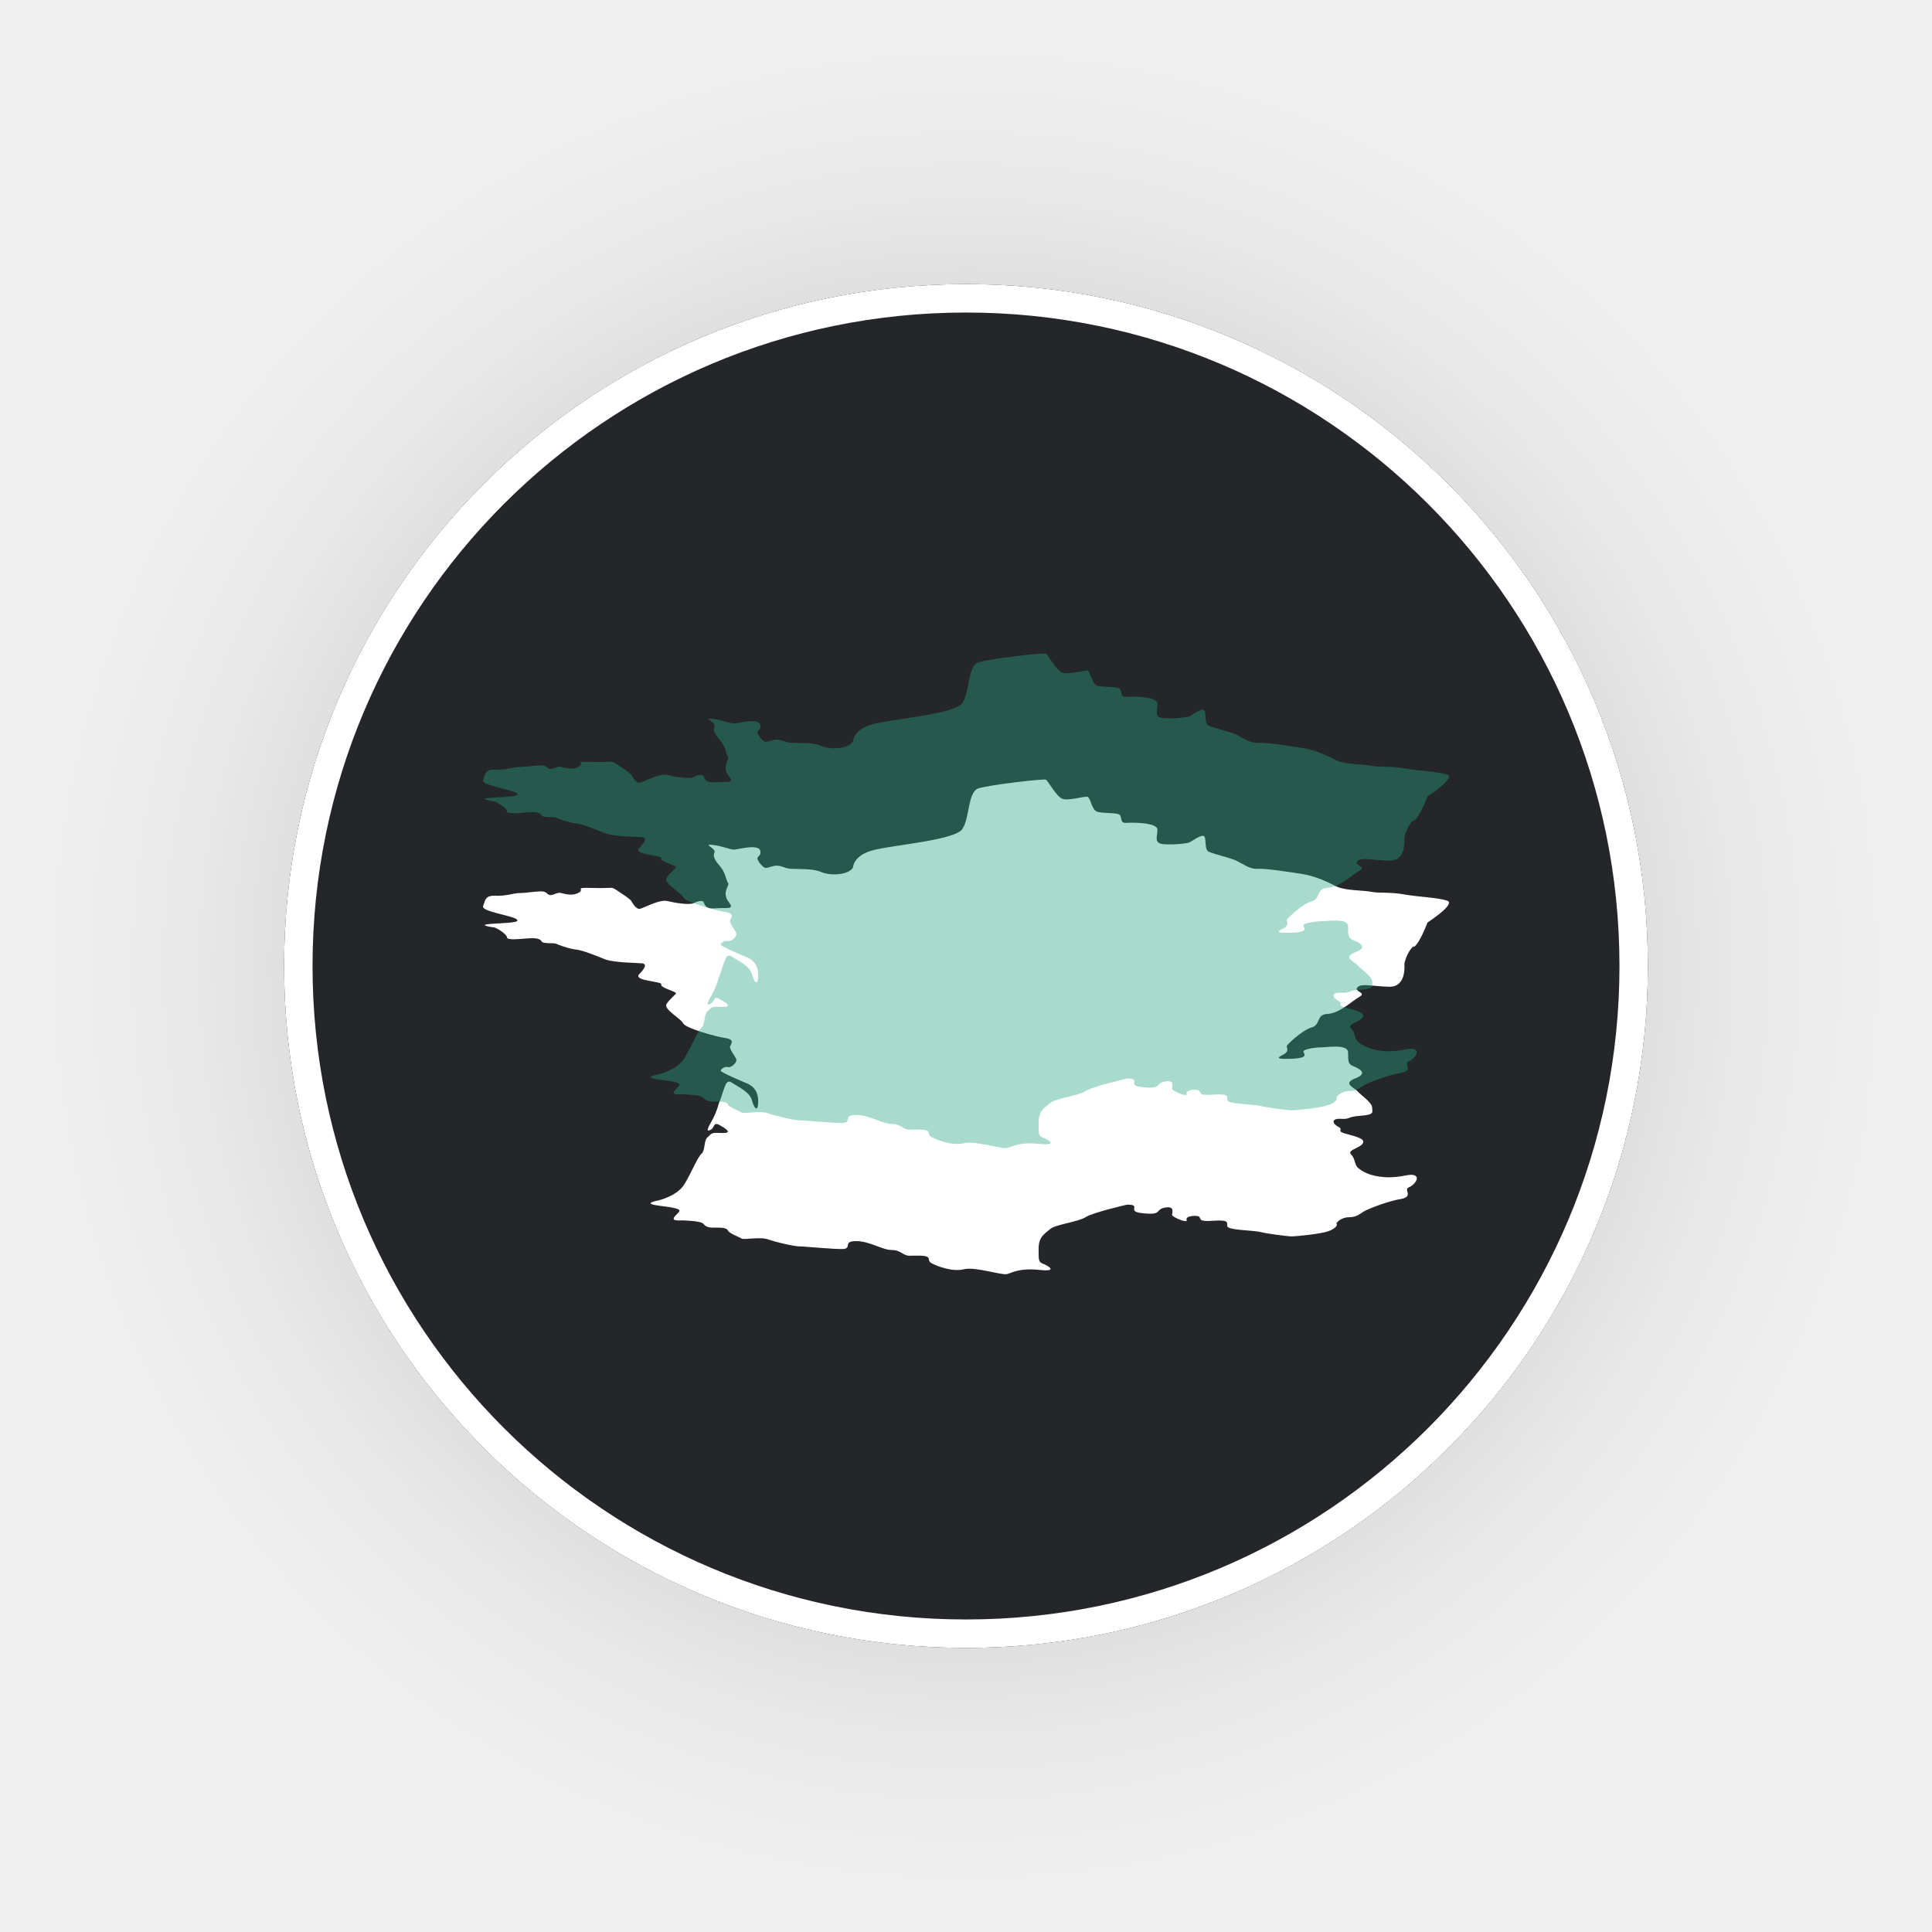
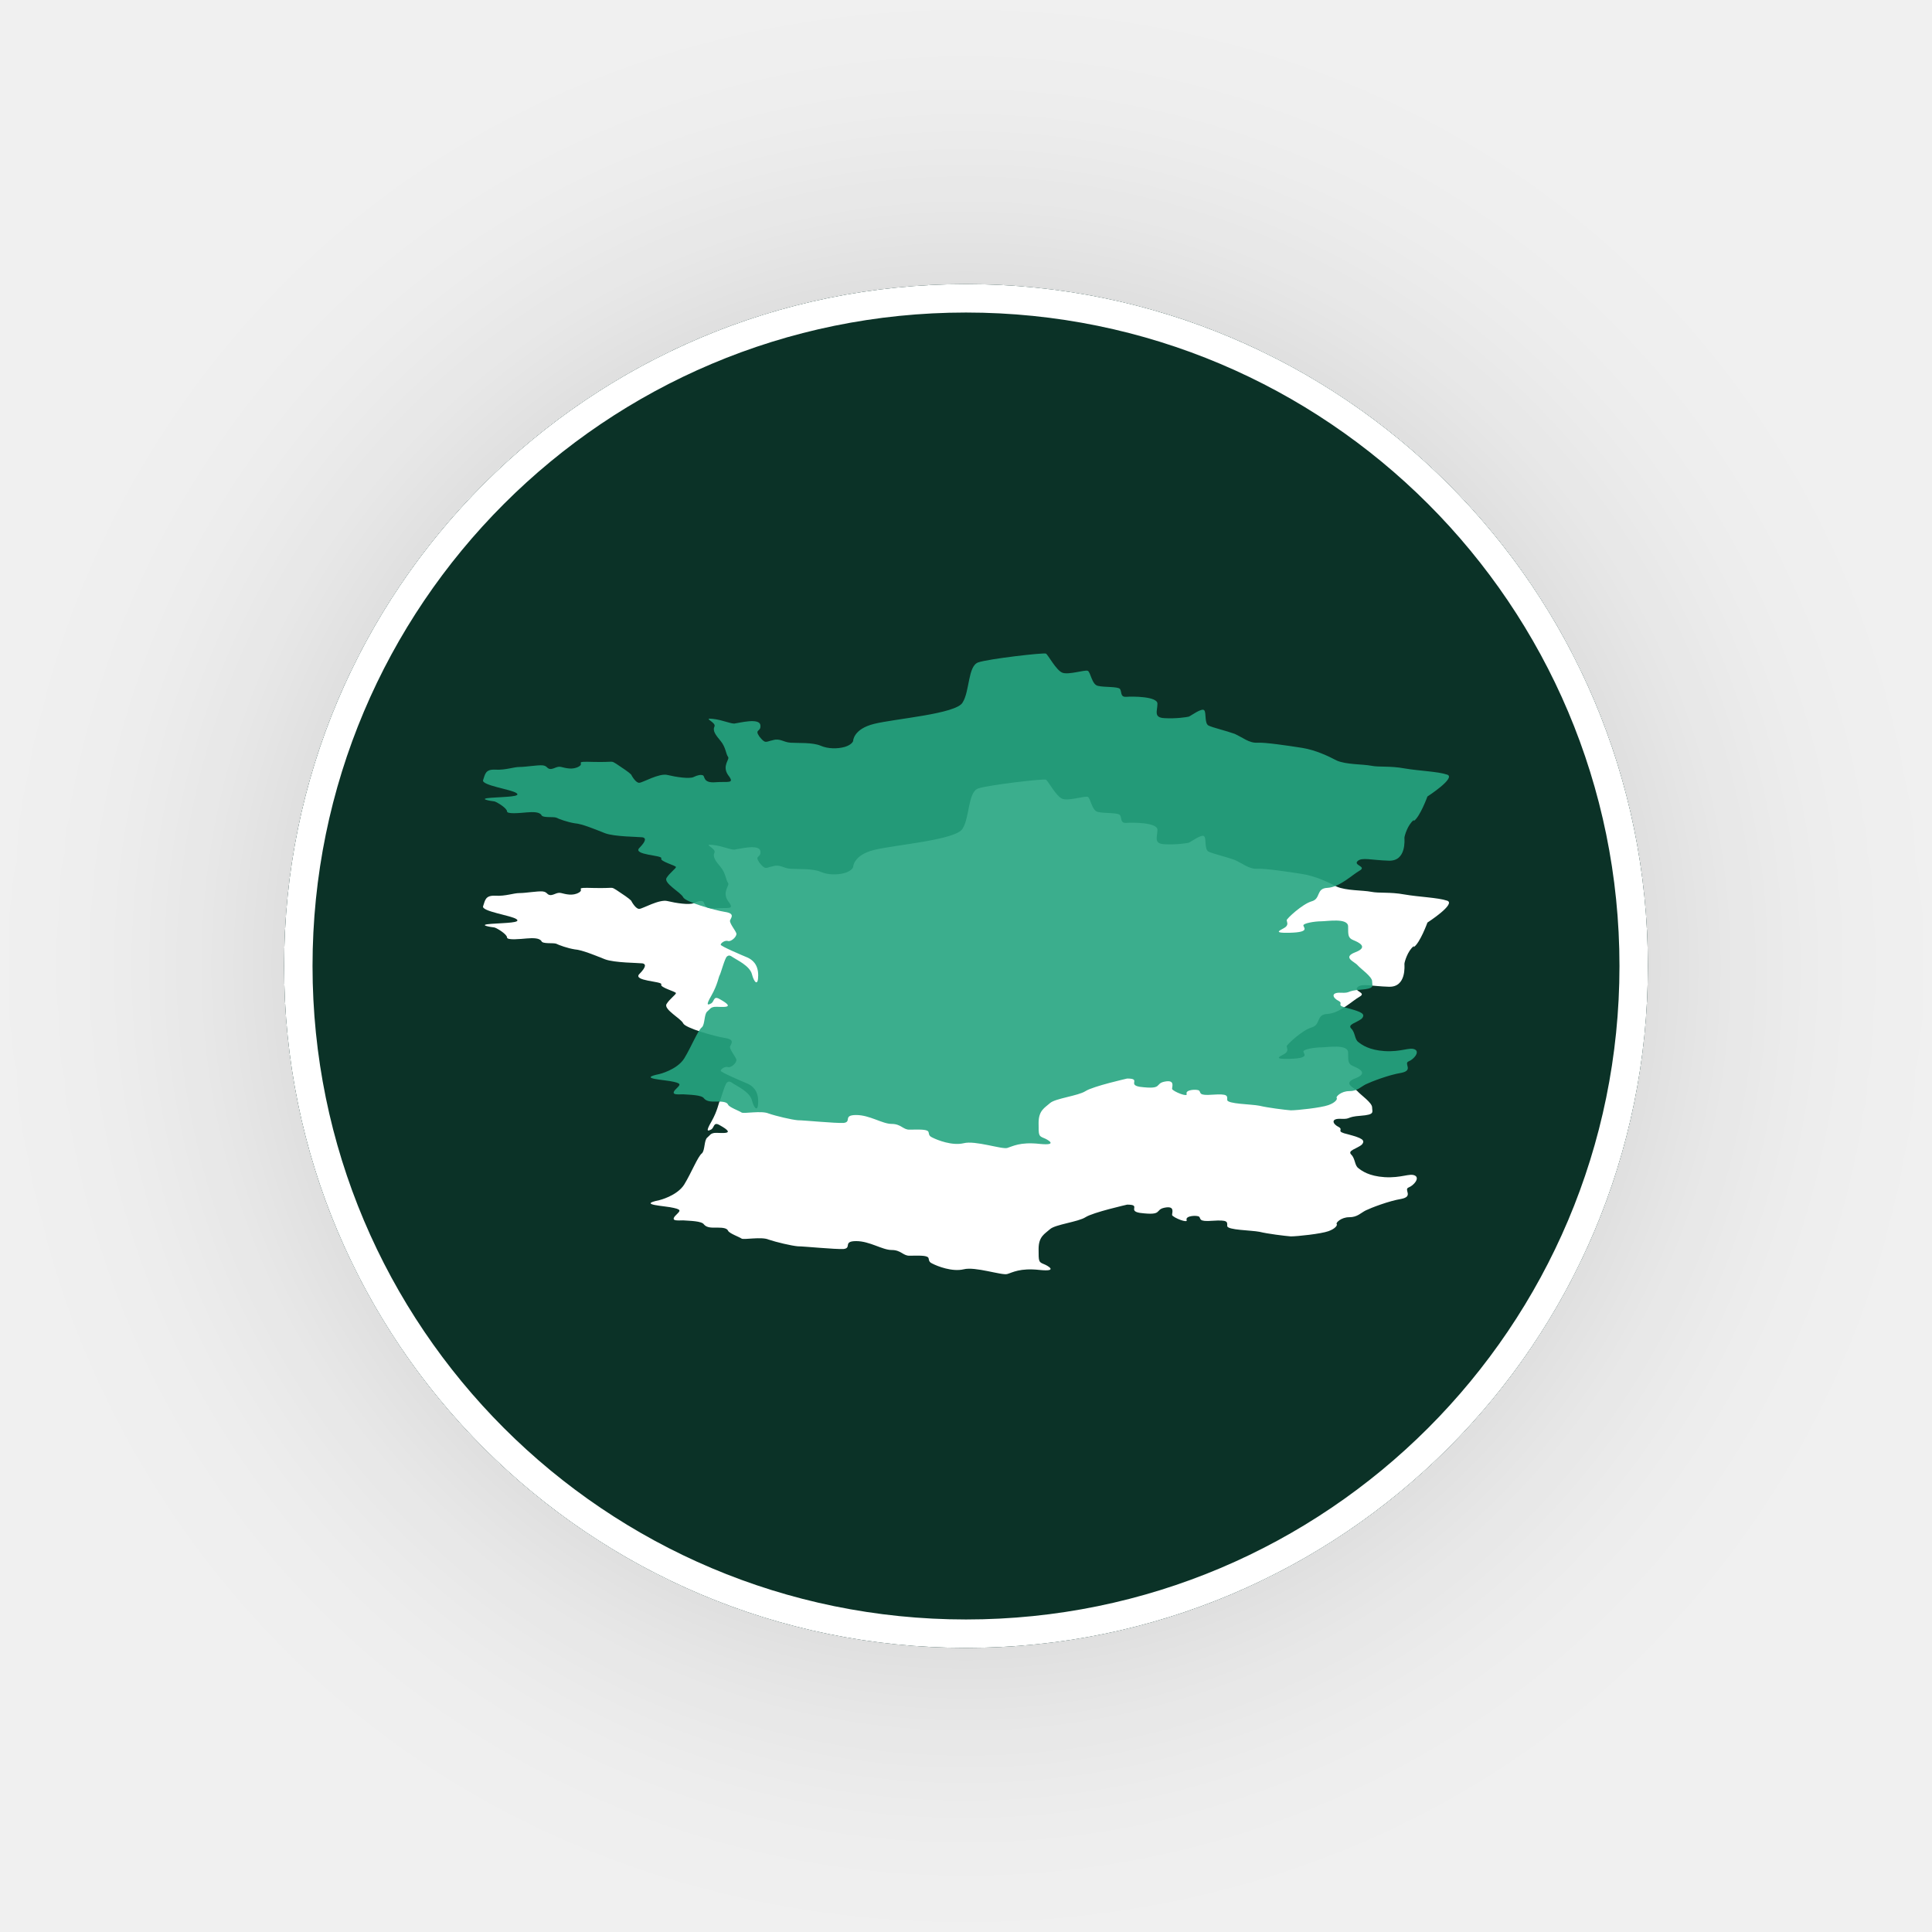
<svg xmlns="http://www.w3.org/2000/svg" width="68" height="68" viewBox="0 0 68 68" fill="none">
-   <g filter="url(#filter0_d_1008_71985)">
+   <g id="Btn comparer" filter="url(#filter0_d_1462_8184)">
    <rect x="10" y="10" width="48" height="48" rx="24" fill="#788089" />
-     <rect x="10" y="10" width="48" height="48" rx="24" fill="black" fill-opacity="0.7" />
+     <rect x="10" y="10" width="48" height="48" rx="24" fill="#0B3227" />
    <rect x="10.5" y="10.5" width="47" height="47" rx="23.5" stroke="white" />
-     <path d="M49.762 33.299C49.543 33.464 49.431 33.867 49.431 33.925C49.431 33.983 49.507 34.753 48.881 34.73C48.259 34.712 47.928 34.601 47.78 34.748C47.632 34.896 48.111 34.932 47.856 35.079C47.597 35.222 47.158 35.665 46.715 35.688C46.313 35.706 46.496 36.072 46.165 36.162C45.838 36.256 45.288 36.77 45.288 36.824C45.288 36.878 45.36 36.972 45.248 37.066C45.14 37.16 44.697 37.285 45.395 37.267C46.129 37.249 45.874 37.084 45.874 37.008C45.874 36.931 46.277 36.864 46.496 36.864C46.715 36.864 47.449 36.735 47.449 37.048C47.449 37.361 47.449 37.45 47.632 37.526C47.816 37.603 48.183 37.768 47.708 37.952C47.23 38.135 47.673 38.283 47.78 38.408C47.892 38.538 48.294 38.81 48.294 38.976C48.294 39.142 48.406 39.231 47.892 39.271C47.377 39.307 47.561 39.397 47.194 39.379C46.827 39.361 46.899 39.562 47.122 39.669C47.306 39.777 46.975 39.817 47.449 39.925C47.928 40.054 48.075 40.126 47.928 40.291C47.744 40.439 47.413 40.493 47.561 40.64C47.708 40.788 47.673 41.025 47.816 41.119C47.928 41.209 48.183 41.397 48.733 41.432C49.324 41.468 49.614 41.285 49.798 41.374C49.981 41.464 49.762 41.723 49.578 41.795C49.395 41.871 49.762 42.108 49.324 42.197C48.881 42.269 48.259 42.511 48.075 42.6C47.892 42.689 47.78 42.842 47.489 42.842C47.198 42.842 47.011 43.043 47.046 43.079C47.082 43.114 47.011 43.244 46.755 43.334C46.496 43.428 45.655 43.517 45.431 43.517C45.212 43.499 44.626 43.428 44.331 43.356C44.04 43.298 43.194 43.298 43.194 43.15C43.194 43.003 43.23 42.931 42.68 42.967C42.17 43.007 42.277 42.895 42.206 42.824C42.129 42.766 41.727 42.788 41.763 42.931C41.839 43.079 41.288 42.855 41.253 42.766C41.253 42.672 41.36 42.434 40.993 42.506C40.626 42.578 40.957 42.797 40.116 42.689C39.673 42.613 40.188 42.399 39.673 42.399C39.673 42.399 38.465 42.672 38.206 42.842C37.951 43.007 37.141 43.096 36.958 43.262C36.774 43.428 36.555 43.517 36.555 43.96C36.555 44.403 36.555 44.416 36.738 44.492C36.85 44.533 37.289 44.77 36.591 44.698C35.897 44.622 35.638 44.788 35.454 44.841C35.271 44.9 34.318 44.569 33.915 44.676C33.513 44.77 32.998 44.569 32.815 44.474C32.631 44.398 32.739 44.273 32.631 44.233C32.52 44.179 32.229 44.197 32.005 44.197C31.781 44.197 31.714 43.996 31.383 43.996C31.052 43.996 30.614 43.683 30.135 43.683C29.656 43.683 29.987 43.924 29.696 43.96C29.401 43.978 28.3 43.866 28.081 43.866C27.862 43.848 27.312 43.718 27.052 43.629C26.797 43.517 26.175 43.647 26.099 43.593C26.028 43.539 25.661 43.41 25.625 43.316C25.585 43.226 25.442 43.208 25.258 43.208C25.075 43.208 24.891 43.226 24.78 43.101C24.708 42.971 24.265 42.971 24.046 42.953C23.862 42.953 23.607 42.989 23.755 42.806C23.898 42.645 24.046 42.587 23.715 42.515C23.424 42.439 22.395 42.408 23.205 42.242C23.205 42.242 23.827 42.094 24.082 41.692C24.341 41.267 24.56 40.703 24.708 40.591C24.815 40.484 24.78 40.135 24.891 40.041C24.999 39.951 24.999 39.898 25.146 39.875C25.33 39.857 25.992 39.969 25.33 39.602C25.111 39.473 25.146 39.678 25.039 39.75C24.927 39.808 24.815 39.862 25.039 39.477C25.258 39.092 25.294 38.815 25.33 38.761C25.366 38.708 25.513 38.157 25.585 38.104C25.661 38.045 25.697 38.063 25.809 38.139C25.916 38.215 26.395 38.43 26.466 38.73C26.542 39.021 26.686 39.168 26.686 38.766C26.686 38.363 26.466 38.215 26.319 38.144C26.135 38.068 25.366 37.741 25.366 37.688C25.366 37.634 25.513 37.522 25.625 37.558C25.733 37.594 25.952 37.392 25.916 37.285C25.88 37.178 25.661 36.918 25.697 36.829C25.733 36.735 25.88 36.587 25.513 36.533C25.146 36.475 24.122 36.184 24.046 36.019C23.974 35.853 23.348 35.527 23.46 35.339C23.572 35.155 23.791 35.008 23.791 34.954C23.791 34.9 23.205 34.753 23.276 34.645C23.312 34.533 22.247 34.533 22.507 34.278C22.762 34.019 22.726 33.929 22.614 33.907C22.471 33.889 21.625 33.889 21.294 33.764C20.963 33.634 20.489 33.433 20.23 33.415C19.975 33.375 19.679 33.267 19.572 33.214C19.46 33.178 19.093 33.231 19.057 33.124C18.986 33.012 18.762 33.012 18.543 33.03C18.324 33.048 17.845 33.102 17.845 32.994C17.845 32.887 17.518 32.681 17.407 32.645C17.259 32.628 16.785 32.551 17.295 32.516C17.809 32.48 18.36 32.48 18.176 32.35C17.993 32.22 16.928 32.077 17.004 31.894C17.076 31.692 17.076 31.505 17.442 31.527C17.809 31.545 18.069 31.433 18.288 31.433C18.507 31.433 18.91 31.361 19.093 31.375C19.277 31.393 19.241 31.505 19.389 31.505C19.536 31.487 19.608 31.397 19.755 31.433C19.903 31.469 20.158 31.545 20.377 31.415C20.596 31.285 20.158 31.232 20.892 31.254C21.661 31.272 21.478 31.196 21.697 31.326C21.921 31.473 22.14 31.621 22.212 31.697C22.247 31.769 22.395 32.01 22.507 31.988C22.614 31.988 23.205 31.639 23.495 31.715C23.791 31.787 24.265 31.858 24.413 31.787C24.56 31.715 24.672 31.697 24.744 31.728C24.815 31.764 24.744 32.006 25.182 31.97C25.625 31.934 25.88 32.041 25.625 31.715C25.401 31.384 25.697 31.165 25.625 31.075C25.549 30.981 25.549 30.744 25.366 30.52C25.182 30.301 25.075 30.154 25.146 30.01C25.223 29.863 24.708 29.697 25.075 29.737C25.442 29.773 25.768 29.939 25.88 29.898C26.028 29.881 26.726 29.697 26.762 29.957C26.797 30.212 26.542 30.086 26.726 30.359C26.945 30.632 26.945 30.543 27.2 30.489C27.459 30.413 27.567 30.561 27.826 30.578C28.081 30.596 28.596 30.561 28.887 30.686C29.146 30.798 29.477 30.798 29.732 30.726C29.987 30.65 30.027 30.52 30.027 30.52C30.027 30.52 30.027 30.1 30.761 29.916C31.495 29.733 33.656 29.567 33.88 29.165C34.135 28.762 34.063 27.881 34.43 27.751C34.797 27.626 36.738 27.402 36.814 27.442C36.886 27.478 37.181 28.046 37.401 28.118C37.62 28.194 38.17 28.011 38.282 28.046C38.389 28.082 38.425 28.543 38.649 28.579C38.868 28.632 39.342 28.597 39.418 28.686C39.49 28.78 39.418 28.977 39.638 28.963C39.857 28.945 40.738 28.945 40.738 29.205C40.738 29.465 40.59 29.697 40.993 29.715C41.396 29.737 41.763 29.679 41.839 29.661C41.91 29.639 42.313 29.33 42.389 29.442C42.461 29.532 42.389 29.898 42.537 29.974C42.68 30.046 43.158 30.158 43.454 30.265C43.745 30.395 43.964 30.596 44.259 30.578C44.514 30.561 45.36 30.686 45.838 30.762C46.313 30.838 46.755 31.053 47.046 31.205C47.377 31.352 47.963 31.33 48.259 31.388C48.55 31.446 48.916 31.388 49.431 31.482C49.945 31.572 50.608 31.59 50.934 31.701C51.265 31.809 50.241 32.471 50.241 32.471C50.241 32.471 49.981 33.187 49.762 33.334V33.299Z" fill="white" />
-     <path opacity="0.4" d="M49.762 28.861C49.543 29.027 49.431 29.429 49.431 29.488C49.431 29.546 49.507 30.315 48.881 30.293C48.259 30.275 47.928 30.163 47.78 30.311C47.632 30.458 48.111 30.494 47.856 30.642C47.597 30.785 47.158 31.228 46.715 31.25C46.313 31.268 46.496 31.635 46.165 31.724C45.838 31.818 45.288 32.333 45.288 32.387C45.288 32.44 45.36 32.534 45.248 32.628C45.14 32.722 44.697 32.847 45.395 32.83C46.129 32.812 45.874 32.646 45.874 32.57C45.874 32.494 46.277 32.427 46.496 32.427C46.715 32.427 47.449 32.297 47.449 32.61C47.449 32.923 47.449 33.013 47.632 33.089C47.816 33.165 48.183 33.331 47.708 33.514C47.23 33.697 47.673 33.845 47.78 33.97C47.892 34.1 48.294 34.373 48.294 34.539C48.294 34.704 48.406 34.794 47.892 34.834C47.377 34.87 47.561 34.959 47.194 34.941C46.827 34.923 46.899 35.125 47.122 35.232C47.306 35.339 46.975 35.38 47.449 35.487C47.928 35.617 48.075 35.688 47.928 35.854C47.744 36.002 47.413 36.055 47.561 36.203C47.708 36.35 47.673 36.588 47.816 36.682C47.928 36.771 48.183 36.959 48.733 36.995C49.324 37.031 49.614 36.847 49.798 36.937C49.981 37.026 49.762 37.285 49.578 37.357C49.395 37.433 49.762 37.67 49.324 37.76C48.881 37.831 48.259 38.073 48.075 38.162C47.892 38.252 47.78 38.404 47.489 38.404C47.198 38.404 47.011 38.605 47.046 38.641C47.082 38.677 47.011 38.807 46.755 38.896C46.496 38.99 45.655 39.08 45.431 39.08C45.212 39.062 44.626 38.99 44.331 38.919C44.04 38.86 43.194 38.86 43.194 38.713C43.194 38.565 43.23 38.493 42.68 38.529C42.17 38.57 42.277 38.458 42.206 38.386C42.129 38.328 41.727 38.35 41.763 38.493C41.839 38.641 41.288 38.417 41.253 38.328C41.253 38.234 41.36 37.997 40.993 38.069C40.626 38.14 40.957 38.359 40.116 38.252C39.673 38.176 40.188 37.961 39.673 37.961C39.673 37.961 38.465 38.234 38.206 38.404C37.951 38.57 37.141 38.659 36.958 38.825C36.774 38.99 36.555 39.08 36.555 39.523C36.555 39.965 36.555 39.979 36.738 40.055C36.85 40.095 37.289 40.332 36.591 40.261C35.897 40.185 35.638 40.35 35.454 40.404C35.271 40.462 34.318 40.131 33.915 40.238C33.513 40.332 32.998 40.131 32.815 40.037C32.631 39.961 32.739 39.836 32.631 39.795C32.52 39.742 32.229 39.76 32.005 39.76C31.781 39.76 31.714 39.558 31.383 39.558C31.052 39.558 30.614 39.245 30.135 39.245C29.656 39.245 29.987 39.487 29.696 39.523C29.401 39.54 28.3 39.429 28.081 39.429C27.862 39.411 27.312 39.281 27.052 39.191C26.797 39.08 26.175 39.209 26.099 39.156C26.028 39.102 25.661 38.972 25.625 38.878C25.585 38.789 25.442 38.771 25.258 38.771C25.075 38.771 24.891 38.789 24.78 38.663C24.708 38.534 24.265 38.534 24.046 38.516C23.862 38.516 23.607 38.552 23.755 38.368C23.898 38.207 24.046 38.149 23.715 38.077C23.424 38.001 22.395 37.97 23.205 37.804C23.205 37.804 23.827 37.657 24.082 37.254C24.341 36.829 24.56 36.266 24.708 36.154C24.815 36.046 24.78 35.697 24.891 35.603C24.999 35.514 24.999 35.46 25.146 35.438C25.33 35.42 25.992 35.532 25.33 35.165C25.111 35.035 25.146 35.241 25.039 35.312C24.927 35.371 24.815 35.424 25.039 35.04C25.258 34.655 25.294 34.377 25.33 34.324C25.366 34.27 25.513 33.72 25.585 33.666C25.661 33.608 25.697 33.626 25.809 33.702C25.916 33.778 26.395 33.993 26.466 34.292C26.542 34.583 26.686 34.731 26.686 34.328C26.686 33.926 26.466 33.778 26.319 33.706C26.135 33.63 25.366 33.304 25.366 33.25C25.366 33.196 25.513 33.084 25.625 33.12C25.733 33.156 25.952 32.955 25.916 32.847C25.88 32.74 25.661 32.481 25.697 32.391C25.733 32.297 25.88 32.15 25.513 32.096C25.146 32.038 24.122 31.747 24.046 31.581C23.974 31.416 23.348 31.089 23.46 30.901C23.572 30.718 23.791 30.57 23.791 30.517C23.791 30.463 23.205 30.315 23.276 30.208C23.312 30.096 22.247 30.096 22.507 29.841C22.762 29.581 22.726 29.492 22.614 29.47C22.471 29.452 21.625 29.452 21.294 29.326C20.963 29.197 20.489 28.995 20.23 28.977C19.975 28.937 19.679 28.83 19.572 28.776C19.46 28.74 19.093 28.794 19.057 28.687C18.986 28.575 18.762 28.575 18.543 28.593C18.324 28.611 17.845 28.664 17.845 28.557C17.845 28.45 17.518 28.244 17.407 28.208C17.259 28.19 16.785 28.114 17.295 28.078C17.809 28.042 18.36 28.042 18.176 27.913C17.993 27.783 16.928 27.64 17.004 27.456C17.076 27.255 17.076 27.067 17.442 27.09C17.809 27.107 18.069 26.995 18.288 26.995C18.507 26.995 18.91 26.924 19.093 26.937C19.277 26.955 19.241 27.067 19.389 27.067C19.536 27.049 19.608 26.96 19.755 26.995C19.903 27.031 20.158 27.107 20.377 26.978C20.596 26.848 20.158 26.794 20.892 26.817C21.661 26.834 21.478 26.758 21.697 26.888C21.921 27.036 22.14 27.183 22.212 27.259C22.247 27.331 22.395 27.573 22.507 27.55C22.614 27.55 23.205 27.201 23.495 27.277C23.791 27.349 24.265 27.421 24.413 27.349C24.56 27.277 24.672 27.259 24.744 27.291C24.815 27.327 24.744 27.568 25.182 27.532C25.625 27.497 25.88 27.604 25.625 27.277C25.401 26.946 25.697 26.727 25.625 26.638C25.549 26.544 25.549 26.306 25.366 26.083C25.182 25.864 25.075 25.716 25.146 25.573C25.223 25.425 24.708 25.26 25.075 25.3C25.442 25.336 25.768 25.501 25.88 25.461C26.028 25.443 26.726 25.26 26.762 25.519C26.797 25.774 26.542 25.649 26.726 25.922C26.945 26.195 26.945 26.105 27.2 26.052C27.459 25.976 27.567 26.123 27.826 26.141C28.081 26.159 28.596 26.123 28.887 26.248C29.146 26.36 29.477 26.36 29.732 26.289C29.987 26.213 30.027 26.083 30.027 26.083C30.027 26.083 30.027 25.662 30.761 25.479C31.495 25.295 33.656 25.13 33.88 24.727C34.135 24.325 34.063 23.443 34.43 23.314C34.797 23.188 36.738 22.965 36.814 23.005C36.886 23.041 37.181 23.609 37.401 23.68C37.62 23.756 38.17 23.573 38.282 23.609C38.389 23.645 38.425 24.105 38.649 24.141C38.868 24.195 39.342 24.159 39.418 24.248C39.49 24.343 39.418 24.539 39.638 24.526C39.857 24.508 40.738 24.508 40.738 24.767C40.738 25.027 40.59 25.26 40.993 25.277C41.396 25.3 41.763 25.242 41.839 25.224C41.91 25.201 42.313 24.893 42.389 25.005C42.461 25.094 42.389 25.461 42.537 25.537C42.68 25.609 43.158 25.721 43.454 25.828C43.745 25.958 43.964 26.159 44.259 26.141C44.514 26.123 45.36 26.248 45.838 26.324C46.313 26.401 46.755 26.615 47.046 26.767C47.377 26.915 47.963 26.893 48.259 26.951C48.55 27.009 48.916 26.951 49.431 27.045C49.945 27.134 50.608 27.152 50.934 27.264C51.265 27.371 50.241 28.034 50.241 28.034C50.241 28.034 49.981 28.749 49.762 28.897V28.861Z" fill="#26A581" />
+     <path id="Vector" d="M49.762 33.299C49.543 33.464 49.431 33.867 49.431 33.925C49.431 33.983 49.507 34.753 48.881 34.73C48.259 34.712 47.928 34.601 47.78 34.748C47.632 34.896 48.111 34.932 47.856 35.079C47.597 35.222 47.158 35.665 46.715 35.688C46.313 35.706 46.496 36.072 46.165 36.162C45.838 36.256 45.288 36.77 45.288 36.824C45.288 36.878 45.36 36.972 45.248 37.066C45.14 37.16 44.697 37.285 45.395 37.267C46.129 37.249 45.874 37.084 45.874 37.008C45.874 36.931 46.277 36.864 46.496 36.864C46.715 36.864 47.449 36.735 47.449 37.048C47.449 37.361 47.449 37.45 47.632 37.526C47.816 37.603 48.183 37.768 47.708 37.952C47.23 38.135 47.673 38.283 47.78 38.408C47.892 38.538 48.294 38.81 48.294 38.976C48.294 39.142 48.406 39.231 47.892 39.271C47.377 39.307 47.561 39.397 47.194 39.379C46.827 39.361 46.899 39.562 47.122 39.669C47.306 39.777 46.975 39.817 47.449 39.925C47.928 40.054 48.075 40.126 47.928 40.291C47.744 40.439 47.413 40.493 47.561 40.64C47.708 40.788 47.673 41.025 47.816 41.119C47.928 41.209 48.183 41.397 48.733 41.432C49.324 41.468 49.614 41.285 49.798 41.374C49.981 41.464 49.762 41.723 49.578 41.795C49.395 41.871 49.762 42.108 49.324 42.197C48.881 42.269 48.259 42.511 48.075 42.6C47.892 42.689 47.78 42.842 47.489 42.842C47.198 42.842 47.011 43.043 47.046 43.079C47.082 43.114 47.011 43.244 46.755 43.334C46.496 43.428 45.655 43.517 45.431 43.517C45.212 43.499 44.626 43.428 44.331 43.356C44.04 43.298 43.194 43.298 43.194 43.15C43.194 43.003 43.23 42.931 42.68 42.967C42.17 43.007 42.277 42.895 42.206 42.824C42.129 42.766 41.727 42.788 41.763 42.931C41.839 43.079 41.288 42.855 41.253 42.766C41.253 42.672 41.36 42.434 40.993 42.506C40.626 42.578 40.957 42.797 40.116 42.689C39.673 42.613 40.188 42.399 39.673 42.399C39.673 42.399 38.465 42.672 38.206 42.842C37.951 43.007 37.141 43.096 36.958 43.262C36.774 43.428 36.555 43.517 36.555 43.96C36.555 44.403 36.555 44.416 36.738 44.492C36.85 44.533 37.289 44.77 36.591 44.698C35.897 44.622 35.638 44.788 35.454 44.841C35.271 44.9 34.318 44.569 33.915 44.676C33.513 44.77 32.998 44.569 32.815 44.474C32.631 44.398 32.739 44.273 32.631 44.233C32.52 44.179 32.229 44.197 32.005 44.197C31.781 44.197 31.714 43.996 31.383 43.996C31.052 43.996 30.614 43.683 30.135 43.683C29.656 43.683 29.987 43.924 29.696 43.96C29.401 43.978 28.3 43.866 28.081 43.866C27.862 43.848 27.312 43.718 27.052 43.629C26.797 43.517 26.175 43.647 26.099 43.593C26.028 43.539 25.661 43.41 25.625 43.316C25.585 43.226 25.442 43.208 25.258 43.208C25.075 43.208 24.891 43.226 24.78 43.101C24.708 42.971 24.265 42.971 24.046 42.953C23.862 42.953 23.607 42.989 23.755 42.806C23.898 42.645 24.046 42.587 23.715 42.515C23.424 42.439 22.395 42.408 23.205 42.242C23.205 42.242 23.827 42.094 24.082 41.692C24.341 41.267 24.56 40.703 24.708 40.591C24.815 40.484 24.78 40.135 24.891 40.041C24.999 39.951 24.999 39.898 25.146 39.875C25.33 39.857 25.992 39.969 25.33 39.602C25.111 39.473 25.146 39.678 25.039 39.75C24.927 39.808 24.815 39.862 25.039 39.477C25.258 39.092 25.294 38.815 25.33 38.761C25.366 38.708 25.513 38.157 25.585 38.104C25.661 38.045 25.697 38.063 25.809 38.139C25.916 38.215 26.395 38.43 26.466 38.73C26.542 39.021 26.686 39.168 26.686 38.766C26.686 38.363 26.466 38.215 26.319 38.144C26.135 38.068 25.366 37.741 25.366 37.688C25.366 37.634 25.513 37.522 25.625 37.558C25.733 37.594 25.952 37.392 25.916 37.285C25.88 37.178 25.661 36.918 25.697 36.829C25.733 36.735 25.88 36.587 25.513 36.533C25.146 36.475 24.122 36.184 24.046 36.019C23.974 35.853 23.348 35.527 23.46 35.339C23.572 35.155 23.791 35.008 23.791 34.954C23.791 34.9 23.205 34.753 23.276 34.645C23.312 34.533 22.247 34.533 22.507 34.278C22.762 34.019 22.726 33.929 22.614 33.907C22.471 33.889 21.625 33.889 21.294 33.764C20.963 33.634 20.489 33.433 20.23 33.415C19.975 33.375 19.679 33.267 19.572 33.214C19.46 33.178 19.093 33.231 19.057 33.124C18.986 33.012 18.762 33.012 18.543 33.03C18.324 33.048 17.845 33.102 17.845 32.994C17.845 32.887 17.518 32.681 17.407 32.645C17.259 32.628 16.785 32.551 17.295 32.516C17.809 32.48 18.36 32.48 18.176 32.35C17.993 32.22 16.928 32.077 17.004 31.894C17.076 31.692 17.076 31.505 17.442 31.527C17.809 31.545 18.069 31.433 18.288 31.433C18.507 31.433 18.91 31.361 19.093 31.375C19.277 31.393 19.241 31.505 19.389 31.505C19.536 31.487 19.608 31.397 19.755 31.433C19.903 31.469 20.158 31.545 20.377 31.415C20.596 31.285 20.158 31.232 20.892 31.254C21.661 31.272 21.478 31.196 21.697 31.326C21.921 31.473 22.14 31.621 22.212 31.697C22.247 31.769 22.395 32.01 22.507 31.988C22.614 31.988 23.205 31.639 23.495 31.715C23.791 31.787 24.265 31.858 24.413 31.787C24.56 31.715 24.672 31.697 24.744 31.728C24.815 31.764 24.744 32.006 25.182 31.97C25.625 31.934 25.88 32.041 25.625 31.715C25.401 31.384 25.697 31.165 25.625 31.075C25.549 30.981 25.549 30.744 25.366 30.52C25.182 30.301 25.075 30.154 25.146 30.01C25.223 29.863 24.708 29.697 25.075 29.737C25.442 29.773 25.768 29.939 25.88 29.898C26.028 29.881 26.726 29.697 26.762 29.957C26.797 30.212 26.542 30.086 26.726 30.359C26.945 30.632 26.945 30.543 27.2 30.489C27.459 30.413 27.567 30.561 27.826 30.578C28.081 30.596 28.596 30.561 28.887 30.686C29.146 30.798 29.477 30.798 29.732 30.726C29.987 30.65 30.027 30.52 30.027 30.52C30.027 30.52 30.027 30.1 30.761 29.916C31.495 29.733 33.656 29.567 33.88 29.165C34.135 28.762 34.063 27.881 34.43 27.751C34.797 27.626 36.738 27.402 36.814 27.442C36.886 27.478 37.181 28.046 37.401 28.118C37.62 28.194 38.17 28.011 38.282 28.046C38.389 28.082 38.425 28.543 38.649 28.579C38.868 28.632 39.342 28.597 39.418 28.686C39.49 28.78 39.418 28.977 39.638 28.963C39.857 28.945 40.738 28.945 40.738 29.205C40.738 29.465 40.59 29.697 40.993 29.715C41.396 29.737 41.763 29.679 41.839 29.661C41.91 29.639 42.313 29.33 42.389 29.442C42.461 29.532 42.389 29.898 42.537 29.974C42.68 30.046 43.158 30.158 43.454 30.265C43.745 30.395 43.964 30.596 44.259 30.578C44.514 30.561 45.36 30.686 45.838 30.762C46.313 30.838 46.755 31.053 47.046 31.205C47.377 31.352 47.963 31.33 48.259 31.388C48.55 31.446 48.916 31.388 49.431 31.482C49.945 31.572 50.608 31.59 50.934 31.701C51.265 31.809 50.241 32.471 50.241 32.471C50.241 32.471 49.981 33.187 49.762 33.334V33.299Z" fill="white" />
+     <path id="Vector_2" opacity="0.9" d="M49.762 28.861C49.543 29.027 49.431 29.429 49.431 29.488C49.431 29.546 49.507 30.315 48.881 30.293C48.259 30.275 47.928 30.163 47.78 30.311C47.632 30.458 48.111 30.494 47.856 30.642C47.597 30.785 47.158 31.228 46.715 31.25C46.313 31.268 46.496 31.635 46.165 31.724C45.838 31.818 45.288 32.333 45.288 32.387C45.288 32.44 45.36 32.534 45.248 32.628C45.14 32.722 44.697 32.847 45.395 32.83C46.129 32.812 45.874 32.646 45.874 32.57C45.874 32.494 46.277 32.427 46.496 32.427C46.715 32.427 47.449 32.297 47.449 32.61C47.449 32.923 47.449 33.013 47.632 33.089C47.816 33.165 48.183 33.331 47.708 33.514C47.23 33.697 47.673 33.845 47.78 33.97C47.892 34.1 48.294 34.373 48.294 34.539C48.294 34.704 48.406 34.794 47.892 34.834C47.377 34.87 47.561 34.959 47.194 34.941C46.827 34.923 46.899 35.125 47.122 35.232C47.306 35.339 46.975 35.38 47.449 35.487C47.928 35.617 48.075 35.688 47.928 35.854C47.744 36.002 47.413 36.055 47.561 36.203C47.708 36.35 47.673 36.588 47.816 36.682C47.928 36.771 48.183 36.959 48.733 36.995C49.324 37.031 49.614 36.847 49.798 36.937C49.981 37.026 49.762 37.285 49.578 37.357C49.395 37.433 49.762 37.67 49.324 37.76C48.881 37.831 48.259 38.073 48.075 38.162C47.892 38.252 47.78 38.404 47.489 38.404C47.198 38.404 47.011 38.605 47.046 38.641C47.082 38.677 47.011 38.807 46.755 38.896C46.496 38.99 45.655 39.08 45.431 39.08C45.212 39.062 44.626 38.99 44.331 38.919C44.04 38.86 43.194 38.86 43.194 38.713C43.194 38.565 43.23 38.493 42.68 38.529C42.17 38.57 42.277 38.458 42.206 38.386C42.129 38.328 41.727 38.35 41.763 38.493C41.839 38.641 41.288 38.417 41.253 38.328C41.253 38.234 41.36 37.997 40.993 38.069C40.626 38.14 40.957 38.359 40.116 38.252C39.673 38.176 40.188 37.961 39.673 37.961C39.673 37.961 38.465 38.234 38.206 38.404C37.951 38.57 37.141 38.659 36.958 38.825C36.774 38.99 36.555 39.08 36.555 39.523C36.555 39.965 36.555 39.979 36.738 40.055C36.85 40.095 37.289 40.332 36.591 40.261C35.897 40.185 35.638 40.35 35.454 40.404C35.271 40.462 34.318 40.131 33.915 40.238C33.513 40.332 32.998 40.131 32.815 40.037C32.631 39.961 32.739 39.836 32.631 39.795C32.52 39.742 32.229 39.76 32.005 39.76C31.781 39.76 31.714 39.558 31.383 39.558C31.052 39.558 30.614 39.245 30.135 39.245C29.656 39.245 29.987 39.487 29.696 39.523C29.401 39.54 28.3 39.429 28.081 39.429C27.862 39.411 27.312 39.281 27.052 39.191C26.797 39.08 26.175 39.209 26.099 39.156C26.028 39.102 25.661 38.972 25.625 38.878C25.585 38.789 25.442 38.771 25.258 38.771C25.075 38.771 24.891 38.789 24.78 38.663C24.708 38.534 24.265 38.534 24.046 38.516C23.862 38.516 23.607 38.552 23.755 38.368C23.898 38.207 24.046 38.149 23.715 38.077C23.424 38.001 22.395 37.97 23.205 37.804C23.205 37.804 23.827 37.657 24.082 37.254C24.341 36.829 24.56 36.266 24.708 36.154C24.815 36.046 24.78 35.697 24.891 35.603C24.999 35.514 24.999 35.46 25.146 35.438C25.33 35.42 25.992 35.532 25.33 35.165C25.111 35.035 25.146 35.241 25.039 35.312C24.927 35.371 24.815 35.424 25.039 35.04C25.258 34.655 25.294 34.377 25.33 34.324C25.366 34.27 25.513 33.72 25.585 33.666C25.661 33.608 25.697 33.626 25.809 33.702C25.916 33.778 26.395 33.993 26.466 34.292C26.542 34.583 26.686 34.731 26.686 34.328C26.686 33.926 26.466 33.778 26.319 33.706C26.135 33.63 25.366 33.304 25.366 33.25C25.366 33.196 25.513 33.084 25.625 33.12C25.733 33.156 25.952 32.955 25.916 32.847C25.88 32.74 25.661 32.481 25.697 32.391C25.733 32.297 25.88 32.15 25.513 32.096C25.146 32.038 24.122 31.747 24.046 31.581C23.974 31.416 23.348 31.089 23.46 30.901C23.572 30.718 23.791 30.57 23.791 30.517C23.791 30.463 23.205 30.315 23.276 30.208C23.312 30.096 22.247 30.096 22.507 29.841C22.762 29.581 22.726 29.492 22.614 29.47C22.471 29.452 21.625 29.452 21.294 29.326C20.963 29.197 20.489 28.995 20.23 28.977C19.975 28.937 19.679 28.83 19.572 28.776C19.46 28.74 19.093 28.794 19.057 28.687C18.986 28.575 18.762 28.575 18.543 28.593C18.324 28.611 17.845 28.664 17.845 28.557C17.845 28.45 17.518 28.244 17.407 28.208C17.259 28.19 16.785 28.114 17.295 28.078C17.809 28.042 18.36 28.042 18.176 27.913C17.993 27.783 16.928 27.64 17.004 27.456C17.076 27.255 17.076 27.067 17.442 27.09C17.809 27.107 18.069 26.995 18.288 26.995C18.507 26.995 18.91 26.924 19.093 26.937C19.277 26.955 19.241 27.067 19.389 27.067C19.536 27.049 19.608 26.96 19.755 26.995C19.903 27.031 20.158 27.107 20.377 26.978C20.596 26.848 20.158 26.794 20.892 26.817C21.661 26.834 21.478 26.758 21.697 26.888C21.921 27.036 22.14 27.183 22.212 27.259C22.247 27.331 22.395 27.573 22.507 27.55C22.614 27.55 23.205 27.201 23.495 27.277C23.791 27.349 24.265 27.421 24.413 27.349C24.56 27.277 24.672 27.259 24.744 27.291C24.815 27.327 24.744 27.568 25.182 27.532C25.625 27.497 25.88 27.604 25.625 27.277C25.401 26.946 25.697 26.727 25.625 26.638C25.549 26.544 25.549 26.306 25.366 26.083C25.182 25.864 25.075 25.716 25.146 25.573C25.223 25.425 24.708 25.26 25.075 25.3C25.442 25.336 25.768 25.501 25.88 25.461C26.028 25.443 26.726 25.26 26.762 25.519C26.797 25.774 26.542 25.649 26.726 25.922C26.945 26.195 26.945 26.105 27.2 26.052C27.459 25.976 27.567 26.123 27.826 26.141C28.081 26.159 28.596 26.123 28.887 26.248C29.146 26.36 29.477 26.36 29.732 26.289C29.987 26.213 30.027 26.083 30.027 26.083C30.027 26.083 30.027 25.662 30.761 25.479C31.495 25.295 33.656 25.13 33.88 24.727C34.135 24.325 34.063 23.443 34.43 23.314C34.797 23.188 36.738 22.965 36.814 23.005C36.886 23.041 37.181 23.609 37.401 23.68C37.62 23.756 38.17 23.573 38.282 23.609C38.389 23.645 38.425 24.105 38.649 24.141C38.868 24.195 39.342 24.159 39.418 24.248C39.49 24.343 39.418 24.539 39.638 24.526C39.857 24.508 40.738 24.508 40.738 24.767C40.738 25.027 40.59 25.26 40.993 25.277C41.396 25.3 41.763 25.242 41.839 25.224C41.91 25.201 42.313 24.893 42.389 25.005C42.461 25.094 42.389 25.461 42.537 25.537C42.68 25.609 43.158 25.721 43.454 25.828C43.745 25.958 43.964 26.159 44.259 26.141C44.514 26.123 45.36 26.248 45.838 26.324C46.313 26.401 46.755 26.615 47.046 26.767C47.377 26.915 47.963 26.893 48.259 26.951C48.55 27.009 48.916 26.951 49.431 27.045C49.945 27.134 50.608 27.152 50.934 27.264C51.265 27.371 50.241 28.034 50.241 28.034C50.241 28.034 49.981 28.749 49.762 28.897V28.861Z" fill="#26A581" />
  </g>
  <defs>
-     <filter id="filter0_d_1008_71985" x="0" y="0" width="68" height="68" filterUnits="userSpaceOnUse" color-interpolation-filters="sRGB">
+     <filter id="filter0_d_1462_8184" x="0" y="0" width="68" height="68" filterUnits="userSpaceOnUse" color-interpolation-filters="sRGB">
      <feFlood flood-opacity="0" result="BackgroundImageFix" />
      <feColorMatrix in="SourceAlpha" type="matrix" values="0 0 0 0 0 0 0 0 0 0 0 0 0 0 0 0 0 0 127 0" result="hardAlpha" />
      <feOffset />
      <feGaussianBlur stdDeviation="5" />
      <feComposite in2="hardAlpha" operator="out" />
      <feColorMatrix type="matrix" values="0 0 0 0 0 0 0 0 0 0 0 0 0 0 0 0 0 0 0.15 0" />
-       <feBlend mode="normal" in2="BackgroundImageFix" result="effect1_dropShadow_1008_71985" />
-       <feBlend mode="normal" in="SourceGraphic" in2="effect1_dropShadow_1008_71985" result="shape" />
+       <feBlend mode="normal" in2="BackgroundImageFix" result="effect1_dropShadow_1462_8184" />
+       <feBlend mode="normal" in="SourceGraphic" in2="effect1_dropShadow_1462_8184" result="shape" />
    </filter>
  </defs>
</svg>
